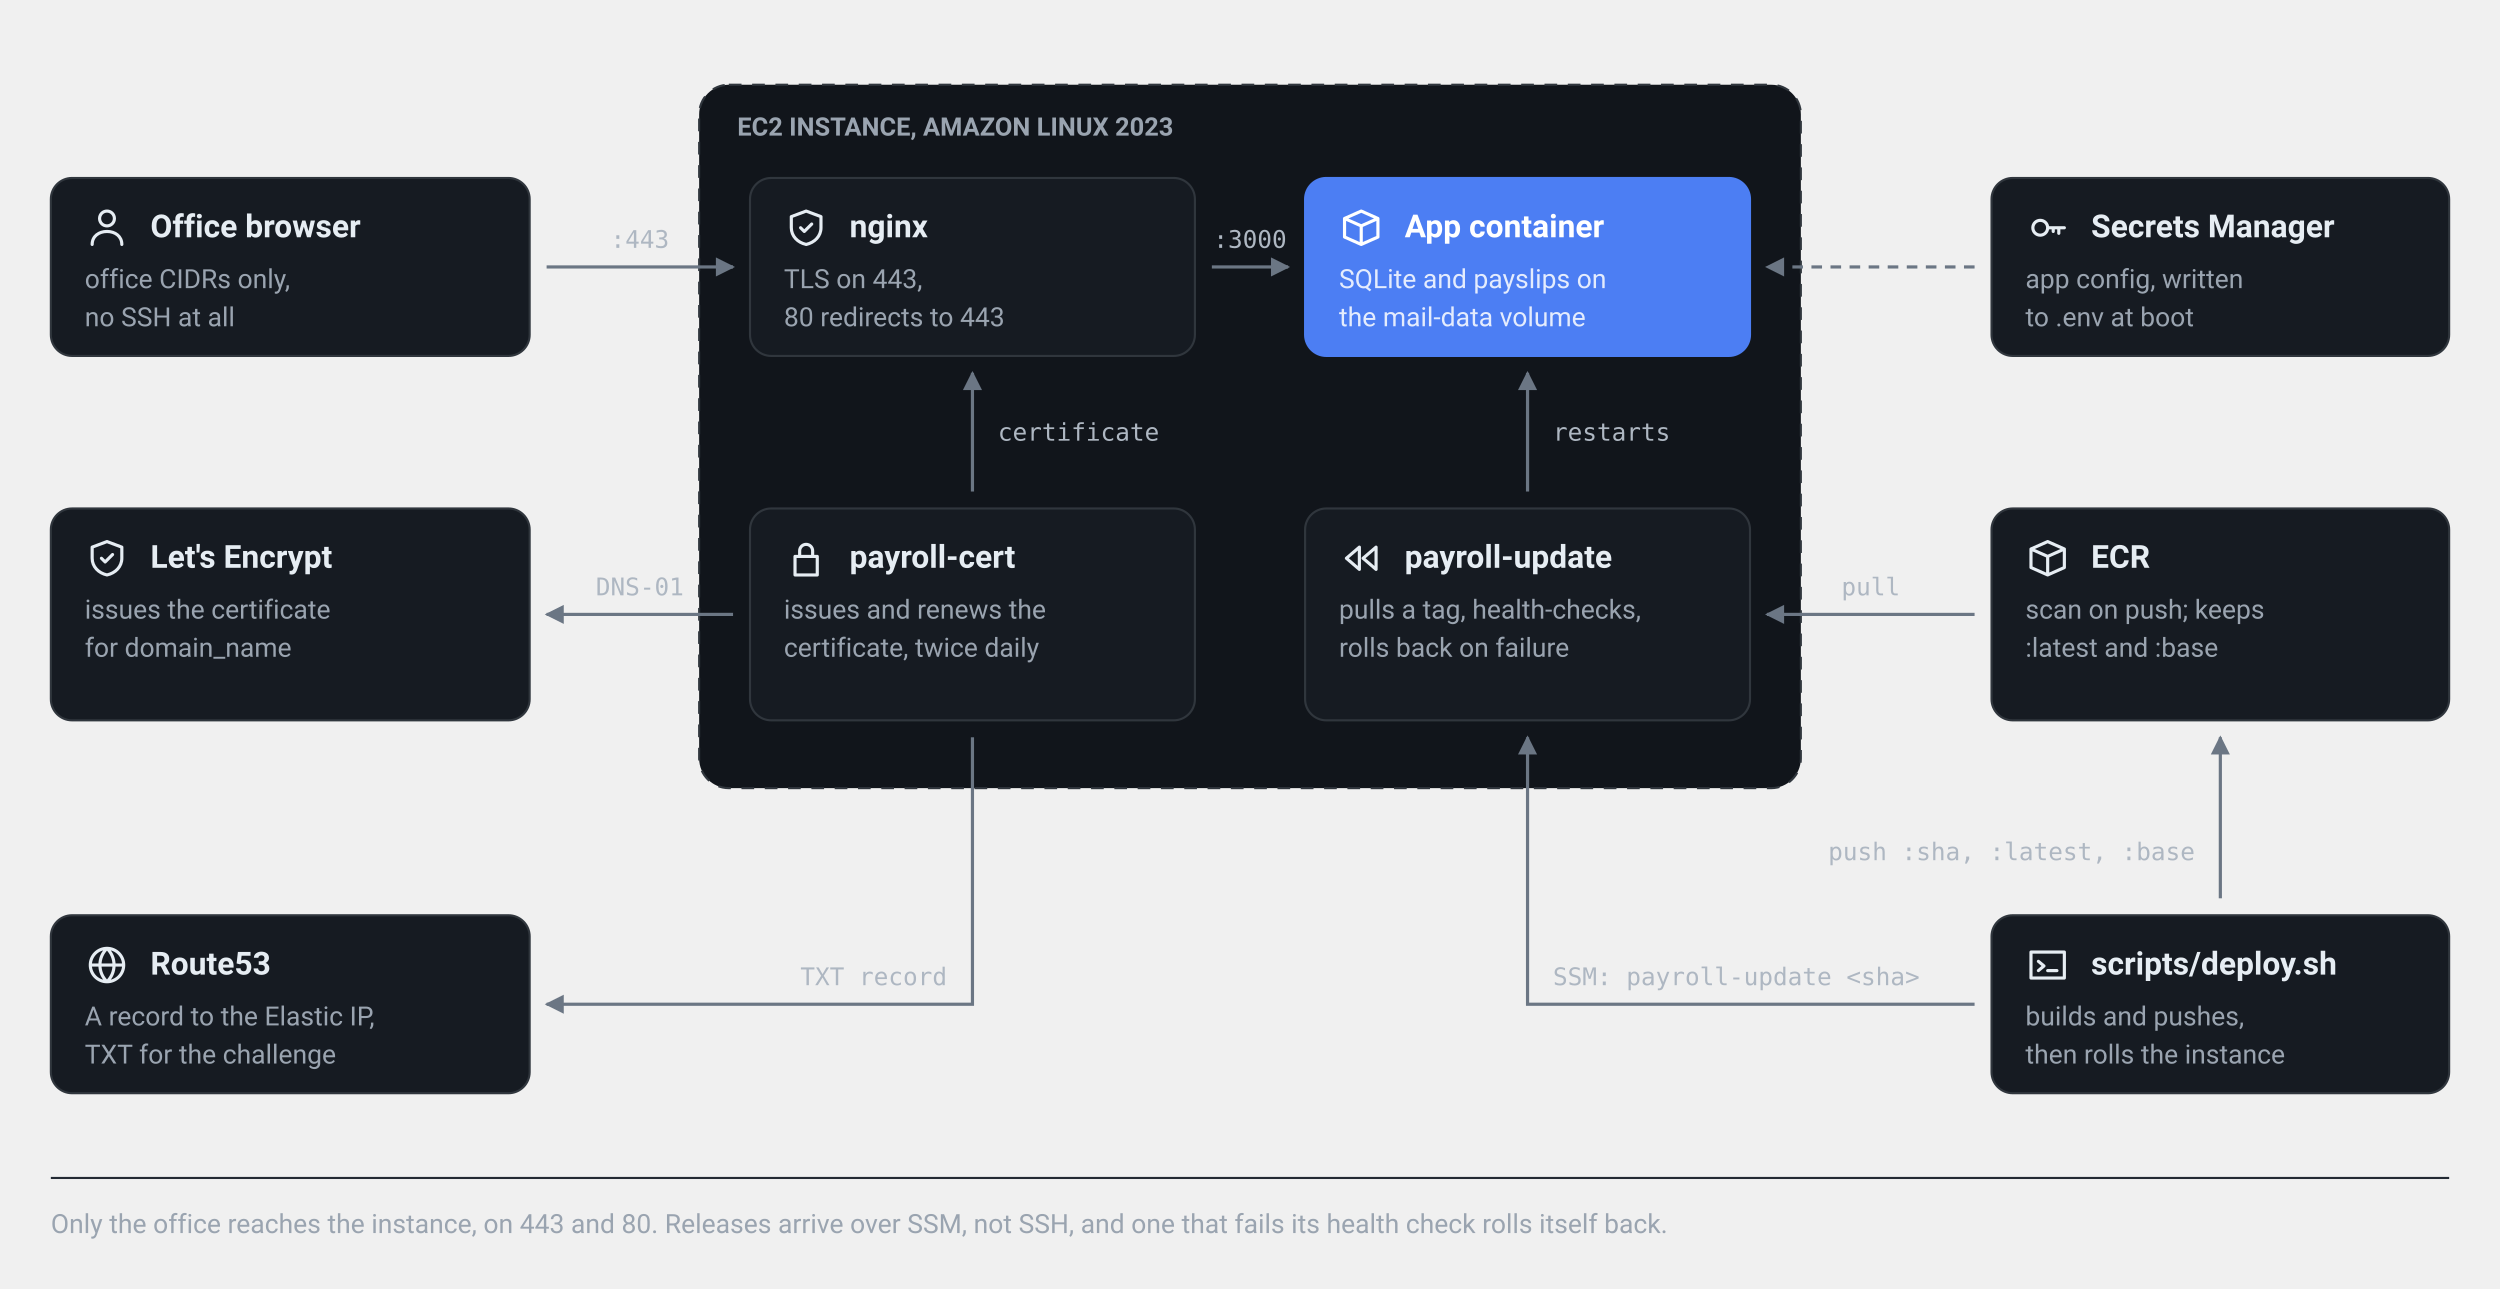
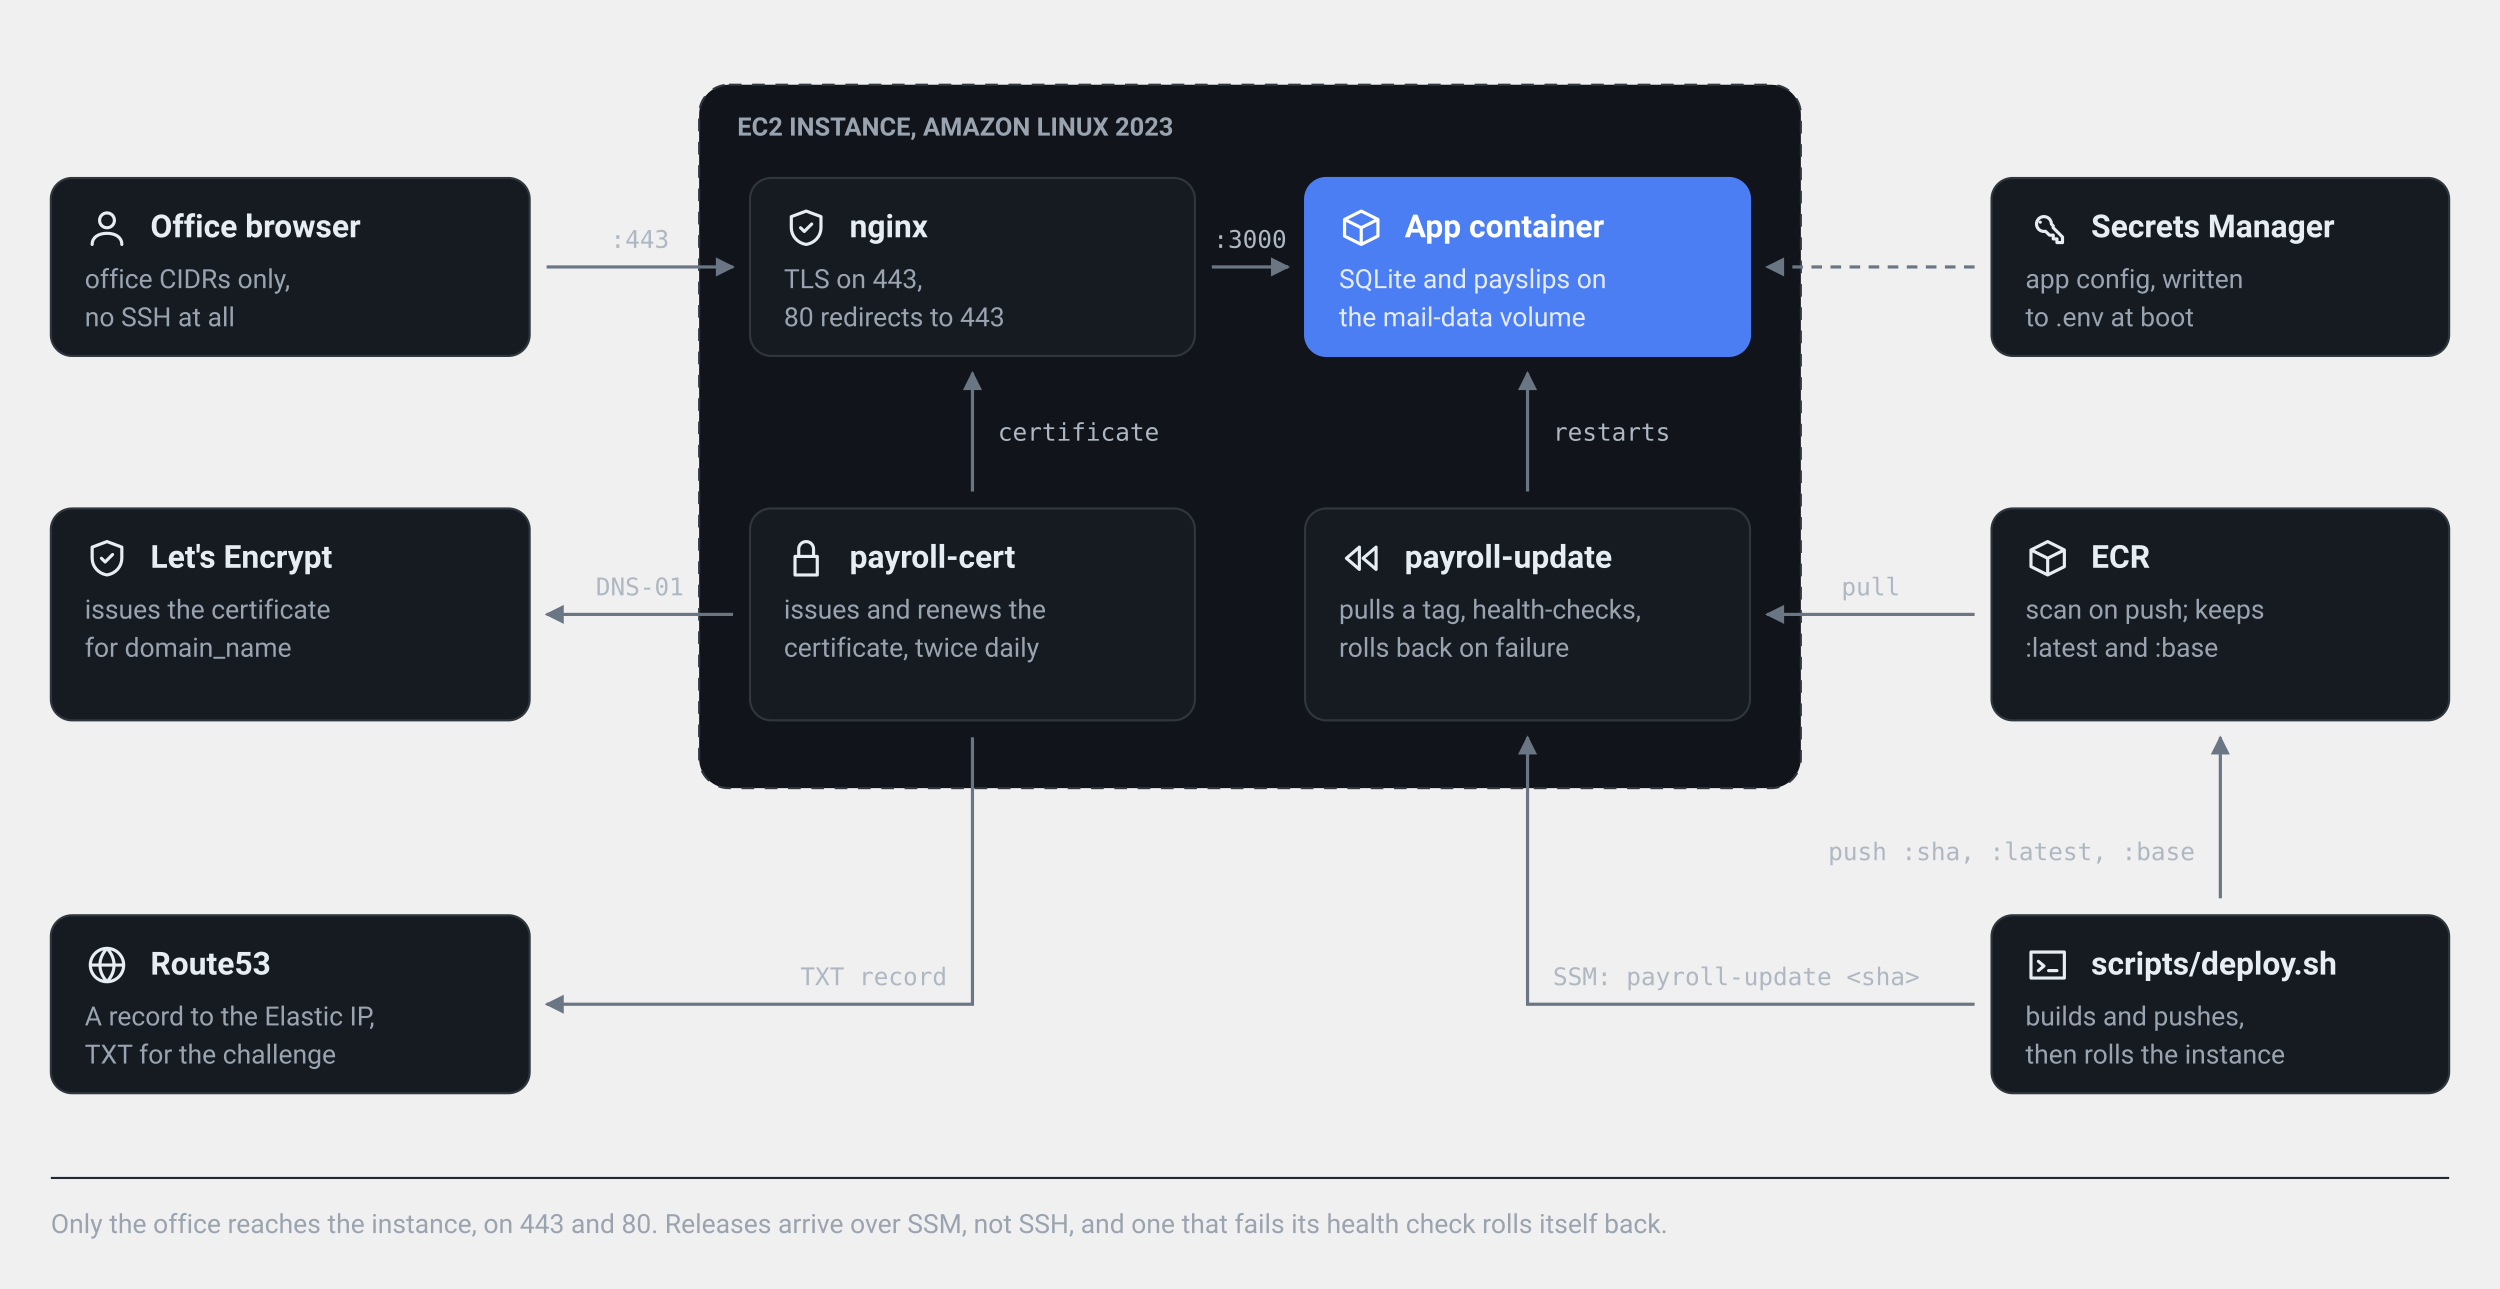
<svg xmlns="http://www.w3.org/2000/svg" viewBox="0 0 1180 608" width="1180" height="608" role="img" aria-label="An office browser reaches nginx on one EC2 instance over HTTPS; nginx proxies to the app container. Secrets Manager supplies the .env at boot. scripts/deploy.sh pushes the image to ECR and tells the instance over SSM to run payroll-update, which pulls the tag, health-checks it and rolls back on failure. payroll-cert keeps the Let's Encrypt certificate current using a Route53 DNS-01 challenge.">
  <defs>
    <marker id="a" viewBox="0 0 10 10" refX="9" refY="5" markerWidth="6" markerHeight="6" orient="auto-start-reverse">
      <path d="M0 0 10 5 0 10z" fill="#6b7684" />
+     </marker>
+     <marker id="b" viewBox="0 0 10 10" refX="1" refY="5" markerWidth="6" markerHeight="6" orient="auto">
+       <path d="M10 0 0 5 10 10z" fill="#6b7684" />
    </marker>
  </defs>
  <rect x="330" y="40" width="520" height="332" rx="14" fill="#11151b" stroke="#30363d" stroke-width="1" stroke-dasharray="6 5" />
  <text x="348.0" y="64.0" font-family="system-ui,-apple-system,'Segoe UI',Roboto,Helvetica,Arial,sans-serif" font-size="12" fill="#9aa4b0" text-anchor="start" font-weight="600">EC2 INSTANCE, AMAZON LINUX 2023</text>
  <rect x="354" y="84" width="210" height="84" rx="10" fill="#161b22" stroke="#30363d" stroke-width="1" />
  <g transform="translate(370.0,97.0) scale(0.875)" fill="none" stroke="#e6edf3" stroke-width="1.7" stroke-linecap="round" stroke-linejoin="round">
-     <path d="M12 3l8 3v6c0 4.5-3.4 8-8 9-4.6-1-8-4.5-8-9V6z M9 12l2 2 4-4" />
+     <path d="M12 3 4 6v6c0 4.5 3.4 8.3 8 9 4.6-.7 8-4.5 8-9V6z M9 12l2 2 4-4" />
  </g>
  <text x="401.0" y="112.0" font-family="system-ui,-apple-system,'Segoe UI',Roboto,Helvetica,Arial,sans-serif" font-size="15" fill="#e6edf3" text-anchor="start" font-weight="600">nginx</text>
  <text x="370.0" y="136.0" font-family="system-ui,-apple-system,'Segoe UI',Roboto,Helvetica,Arial,sans-serif" font-size="12.5" fill="#9aa4b0" text-anchor="start">TLS on 443,</text>
  <text x="370.0" y="154.0" font-family="system-ui,-apple-system,'Segoe UI',Roboto,Helvetica,Arial,sans-serif" font-size="12.5" fill="#9aa4b0" text-anchor="start">80 redirects to 443</text>
  <rect x="616" y="84" width="210" height="84" rx="10" fill="#4c7ef3" stroke="#4c7ef3" stroke-width="1" />
  <g transform="translate(632.0,97.0) scale(0.875)" fill="none" stroke="#ffffff" stroke-width="1.7" stroke-linecap="round" stroke-linejoin="round">
-     <path d="M3 7l9-4 9 4v10l-9 4-9-4z M3 7l9 4 9-4 M12 11v10" />
+     <path d="M12 3 3 7.5v9L12 21l9-4.5v-9z M3 7.5 12 12l9-4.5 M12 12v9" />
  </g>
  <text x="663.0" y="112.0" font-family="system-ui,-apple-system,'Segoe UI',Roboto,Helvetica,Arial,sans-serif" font-size="15" fill="#ffffff" text-anchor="start" font-weight="600">App container</text>
  <text x="632.0" y="136.0" font-family="system-ui,-apple-system,'Segoe UI',Roboto,Helvetica,Arial,sans-serif" font-size="12.5" fill="#ffffff" text-anchor="start" opacity="0.85">SQLite and payslips on</text>
  <text x="632.0" y="154.0" font-family="system-ui,-apple-system,'Segoe UI',Roboto,Helvetica,Arial,sans-serif" font-size="12.5" fill="#ffffff" text-anchor="start" opacity="0.85">the mail-data volume</text>
  <rect x="354" y="240" width="210" height="100" rx="10" fill="#161b22" stroke="#30363d" stroke-width="1" />
  <g transform="translate(370.0,253.0) scale(0.875)" fill="none" stroke="#e6edf3" stroke-width="1.7" stroke-linecap="round" stroke-linejoin="round">
-     <path d="M6 11h12v10H6z M8.5 11V8a3.5 3.5 0 0 1 7 0v3" />
+     <path d="M6 11h12v10H6z M8 11V7a4 4 0 0 1 8 0v4" />
  </g>
  <text x="401.0" y="268.0" font-family="system-ui,-apple-system,'Segoe UI',Roboto,Helvetica,Arial,sans-serif" font-size="15" fill="#e6edf3" text-anchor="start" font-weight="600">payroll-cert</text>
  <text x="370.0" y="292.0" font-family="system-ui,-apple-system,'Segoe UI',Roboto,Helvetica,Arial,sans-serif" font-size="12.5" fill="#9aa4b0" text-anchor="start">issues and renews the</text>
  <text x="370.0" y="310.0" font-family="system-ui,-apple-system,'Segoe UI',Roboto,Helvetica,Arial,sans-serif" font-size="12.5" fill="#9aa4b0" text-anchor="start">certificate, twice daily</text>
  <rect x="616" y="240" width="210" height="100" rx="10" fill="#161b22" stroke="#30363d" stroke-width="1" />
  <g transform="translate(632.0,253.0) scale(0.875)" fill="none" stroke="#e6edf3" stroke-width="1.7" stroke-linecap="round" stroke-linejoin="round">
    <path d="M11 6 4 12l7 6z M20 6l-7 6 7 6z" />
  </g>
  <text x="663.0" y="268.0" font-family="system-ui,-apple-system,'Segoe UI',Roboto,Helvetica,Arial,sans-serif" font-size="15" fill="#e6edf3" text-anchor="start" font-weight="600">payroll-update</text>
  <text x="632.0" y="292.0" font-family="system-ui,-apple-system,'Segoe UI',Roboto,Helvetica,Arial,sans-serif" font-size="12.5" fill="#9aa4b0" text-anchor="start">pulls a tag, health-checks,</text>
  <text x="632.0" y="310.0" font-family="system-ui,-apple-system,'Segoe UI',Roboto,Helvetica,Arial,sans-serif" font-size="12.5" fill="#9aa4b0" text-anchor="start">rolls back on failure</text>
  <polyline points="572,126 608,126" fill="none" stroke="#6b7684" stroke-width="1.5" marker-end="url(#a)" />
  <text x="590.0" y="117.0" font-family="ui-monospace,SFMono-Regular,'SF Mono',Menlo,Consolas,monospace" font-size="11.5" fill="#aeb7c2" text-anchor="middle">:3000</text>
  <polyline points="459.0,232 459.0,176" fill="none" stroke="#6b7684" stroke-width="1.5" marker-end="url(#a)" />
  <text x="471.0" y="208.0" font-family="ui-monospace,SFMono-Regular,'SF Mono',Menlo,Consolas,monospace" font-size="11.5" fill="#aeb7c2" text-anchor="start">certificate</text>
  <polyline points="721.0,232 721.0,176" fill="none" stroke="#6b7684" stroke-width="1.5" marker-end="url(#a)" />
  <text x="733.0" y="208.0" font-family="ui-monospace,SFMono-Regular,'SF Mono',Menlo,Consolas,monospace" font-size="11.5" fill="#aeb7c2" text-anchor="start">restarts</text>
  <rect x="24" y="84" width="226" height="84" rx="10" fill="#161b22" stroke="#30363d" stroke-width="1" />
  <g transform="translate(40.0,97.0) scale(0.875)" fill="none" stroke="#e6edf3" stroke-width="1.7" stroke-linecap="round" stroke-linejoin="round">
-     <path d="M12 11a4 4 0 1 0 0-8 4 4 0 0 0 0 8z M4 21c0-4.4 3.6-7 8-7s8 2.6 8 7" />
+     <path d="M12 12a4 4 0 1 0 0-8 4 4 0 0 0 0 8z M4 21c0-4 3.6-6 8-6s8 2 8 6" />
  </g>
  <text x="71.0" y="112.0" font-family="system-ui,-apple-system,'Segoe UI',Roboto,Helvetica,Arial,sans-serif" font-size="15" fill="#e6edf3" text-anchor="start" font-weight="600">Office browser</text>
  <text x="40.0" y="136.0" font-family="system-ui,-apple-system,'Segoe UI',Roboto,Helvetica,Arial,sans-serif" font-size="12.5" fill="#9aa4b0" text-anchor="start">office CIDRs only,</text>
  <text x="40.0" y="154.0" font-family="system-ui,-apple-system,'Segoe UI',Roboto,Helvetica,Arial,sans-serif" font-size="12.5" fill="#9aa4b0" text-anchor="start">no SSH at all</text>
  <polyline points="258,126 346,126" fill="none" stroke="#6b7684" stroke-width="1.5" marker-end="url(#a)" />
  <text x="302.0" y="117.0" font-family="ui-monospace,SFMono-Regular,'SF Mono',Menlo,Consolas,monospace" font-size="11.5" fill="#aeb7c2" text-anchor="middle">:443</text>
  <rect x="24" y="240" width="226" height="100" rx="10" fill="#161b22" stroke="#30363d" stroke-width="1" />
  <g transform="translate(40.0,253.0) scale(0.875)" fill="none" stroke="#e6edf3" stroke-width="1.7" stroke-linecap="round" stroke-linejoin="round">
-     <path d="M12 3l8 3v6c0 4.5-3.4 8-8 9-4.6-1-8-4.5-8-9V6z M9 12l2 2 4-4" />
+     <path d="M12 3 4 6v6c0 4.5 3.4 8.3 8 9 4.6-.7 8-4.5 8-9V6z M9 12l2 2 4-4" />
  </g>
  <text x="71.0" y="268.0" font-family="system-ui,-apple-system,'Segoe UI',Roboto,Helvetica,Arial,sans-serif" font-size="15" fill="#e6edf3" text-anchor="start" font-weight="600">Let's Encrypt</text>
  <text x="40.0" y="292.0" font-family="system-ui,-apple-system,'Segoe UI',Roboto,Helvetica,Arial,sans-serif" font-size="12.5" fill="#9aa4b0" text-anchor="start">issues the certificate</text>
  <text x="40.0" y="310.0" font-family="system-ui,-apple-system,'Segoe UI',Roboto,Helvetica,Arial,sans-serif" font-size="12.5" fill="#9aa4b0" text-anchor="start">for domain_name</text>
  <polyline points="346,290 258,290" fill="none" stroke="#6b7684" stroke-width="1.5" marker-end="url(#a)" />
  <text x="302.0" y="281.0" font-family="ui-monospace,SFMono-Regular,'SF Mono',Menlo,Consolas,monospace" font-size="11.5" fill="#aeb7c2" text-anchor="middle">DNS-01</text>
  <rect x="940" y="84" width="216" height="84" rx="10" fill="#161b22" stroke="#30363d" stroke-width="1" />
  <g transform="translate(956.0,97.0) scale(0.875)" fill="none" stroke="#e6edf3" stroke-width="1.7" stroke-linecap="round" stroke-linejoin="round">
-     <path d="M8 16a4 4 0 1 0 0-8 4 4 0 0 0 0 8z M12 12h9 M18 12v3 M15 12v2" />
+     <path d="M14 10a4 4 0 1 0-3.2 3.9L13 16h2v2h2v2h3v-3l-5.1-5.1c.1-.3.1-.6.1-.9z M8 9h.01" />
  </g>
  <text x="987.0" y="112.0" font-family="system-ui,-apple-system,'Segoe UI',Roboto,Helvetica,Arial,sans-serif" font-size="15" fill="#e6edf3" text-anchor="start" font-weight="600">Secrets Manager</text>
  <text x="956.0" y="136.0" font-family="system-ui,-apple-system,'Segoe UI',Roboto,Helvetica,Arial,sans-serif" font-size="12.5" fill="#9aa4b0" text-anchor="start">app config, written</text>
  <text x="956.0" y="154.0" font-family="system-ui,-apple-system,'Segoe UI',Roboto,Helvetica,Arial,sans-serif" font-size="12.5" fill="#9aa4b0" text-anchor="start">to .env at boot</text>
  <polyline points="932,126 834,126" fill="none" stroke="#6b7684" stroke-width="1.5" stroke-dasharray="5 4" marker-end="url(#a)" />
  <rect x="940" y="240" width="216" height="100" rx="10" fill="#161b22" stroke="#30363d" stroke-width="1" />
  <g transform="translate(956.0,253.0) scale(0.875)" fill="none" stroke="#e6edf3" stroke-width="1.7" stroke-linecap="round" stroke-linejoin="round">
-     <path d="M3 7l9-4 9 4v10l-9 4-9-4z M3 7l9 4 9-4 M12 11v10" />
+     <path d="M12 3 3 7.5v9L12 21l9-4.5v-9z M3 7.5 12 12l9-4.5 M12 12v9" />
  </g>
  <text x="987.0" y="268.0" font-family="system-ui,-apple-system,'Segoe UI',Roboto,Helvetica,Arial,sans-serif" font-size="15" fill="#e6edf3" text-anchor="start" font-weight="600">ECR</text>
  <text x="956.0" y="292.0" font-family="system-ui,-apple-system,'Segoe UI',Roboto,Helvetica,Arial,sans-serif" font-size="12.5" fill="#9aa4b0" text-anchor="start">scan on push; keeps</text>
  <text x="956.0" y="310.0" font-family="system-ui,-apple-system,'Segoe UI',Roboto,Helvetica,Arial,sans-serif" font-size="12.5" fill="#9aa4b0" text-anchor="start">:latest and :base</text>
  <polyline points="932,290 834,290" fill="none" stroke="#6b7684" stroke-width="1.5" marker-end="url(#a)" />
  <text x="883.0" y="281.0" font-family="ui-monospace,SFMono-Regular,'SF Mono',Menlo,Consolas,monospace" font-size="11.5" fill="#aeb7c2" text-anchor="middle">pull</text>
  <rect x="24" y="432" width="226" height="84" rx="10" fill="#161b22" stroke="#30363d" stroke-width="1" />
  <g transform="translate(40.0,445.0) scale(0.875)" fill="none" stroke="#e6edf3" stroke-width="1.7" stroke-linecap="round" stroke-linejoin="round">
-     <path d="M12 21a9 9 0 1 0 0-18 9 9 0 0 0 0 18z M3 12h18 M12 3c2.5 2.5 3.8 5.5 3.8 9s-1.3 6.5-3.8 9c-2.5-2.5-3.8-5.5-3.8-9S9.5 5.5 12 3z" />
+     <path d="M12 3a9 9 0 1 0 0 18 9 9 0 0 0 0-18z M3 12h18 M12 3c2.5 2.7 3.8 5.7 3.8 9s-1.3 6.3-3.8 9 M12 3c-2.5 2.7-3.8 5.7-3.8 9s1.3 6.3 3.8 9" />
  </g>
  <text x="71.0" y="460.0" font-family="system-ui,-apple-system,'Segoe UI',Roboto,Helvetica,Arial,sans-serif" font-size="15" fill="#e6edf3" text-anchor="start" font-weight="600">Route53</text>
  <text x="40.0" y="484.0" font-family="system-ui,-apple-system,'Segoe UI',Roboto,Helvetica,Arial,sans-serif" font-size="12.5" fill="#9aa4b0" text-anchor="start">A record to the Elastic IP,</text>
  <text x="40.0" y="502.0" font-family="system-ui,-apple-system,'Segoe UI',Roboto,Helvetica,Arial,sans-serif" font-size="12.5" fill="#9aa4b0" text-anchor="start">TXT for the challenge</text>
  <polyline points="459.0,348 459.0,474 258,474" fill="none" stroke="#6b7684" stroke-width="1.5" marker-end="url(#a)" />
  <text x="447.0" y="465.0" font-family="ui-monospace,SFMono-Regular,'SF Mono',Menlo,Consolas,monospace" font-size="11.5" fill="#aeb7c2" text-anchor="end">TXT record</text>
  <rect x="940" y="432" width="216" height="84" rx="10" fill="#161b22" stroke="#30363d" stroke-width="1" />
  <g transform="translate(956.0,445.0) scale(0.875)" fill="none" stroke="#e6edf3" stroke-width="1.7" stroke-linecap="round" stroke-linejoin="round">
-     <path d="M3 5h18v14H3z M7 10l3 2.5L7 15 M12 15h5" />
+     <path d="M3 5h18v14H3z M7 10l3 2.5L7 15 M12.5 15h4.5" />
  </g>
  <text x="987.0" y="460.0" font-family="system-ui,-apple-system,'Segoe UI',Roboto,Helvetica,Arial,sans-serif" font-size="15" fill="#e6edf3" text-anchor="start" font-weight="600">scripts/deploy.sh</text>
  <text x="956.0" y="484.0" font-family="system-ui,-apple-system,'Segoe UI',Roboto,Helvetica,Arial,sans-serif" font-size="12.5" fill="#9aa4b0" text-anchor="start">builds and pushes,</text>
  <text x="956.0" y="502.0" font-family="system-ui,-apple-system,'Segoe UI',Roboto,Helvetica,Arial,sans-serif" font-size="12.5" fill="#9aa4b0" text-anchor="start">then rolls the instance</text>
  <polyline points="1048,424 1048,348" fill="none" stroke="#6b7684" stroke-width="1.5" marker-end="url(#a)" />
  <text x="1036.0" y="406.0" font-family="ui-monospace,SFMono-Regular,'SF Mono',Menlo,Consolas,monospace" font-size="11.5" fill="#aeb7c2" text-anchor="end">push :sha, :latest, :base</text>
  <polyline points="932,474 721.0,474 721.0,348" fill="none" stroke="#6b7684" stroke-width="1.5" marker-end="url(#a)" />
  <text x="733.0" y="465.0" font-family="ui-monospace,SFMono-Regular,'SF Mono',Menlo,Consolas,monospace" font-size="11.5" fill="#aeb7c2" text-anchor="start">SSM: payroll-update &lt;sha&gt;</text>
  <line x1="24" y1="556" x2="1156" y2="556" stroke="#232a33" stroke-width="1" />
  <text x="24.0" y="582.0" font-family="system-ui,-apple-system,'Segoe UI',Roboto,Helvetica,Arial,sans-serif" font-size="12.5" fill="#9aa4b0" text-anchor="start">Only the office reaches the instance, on 443 and 80. Releases arrive over SSM, not SSH, and one that fails its health check rolls itself back.</text>
</svg>
